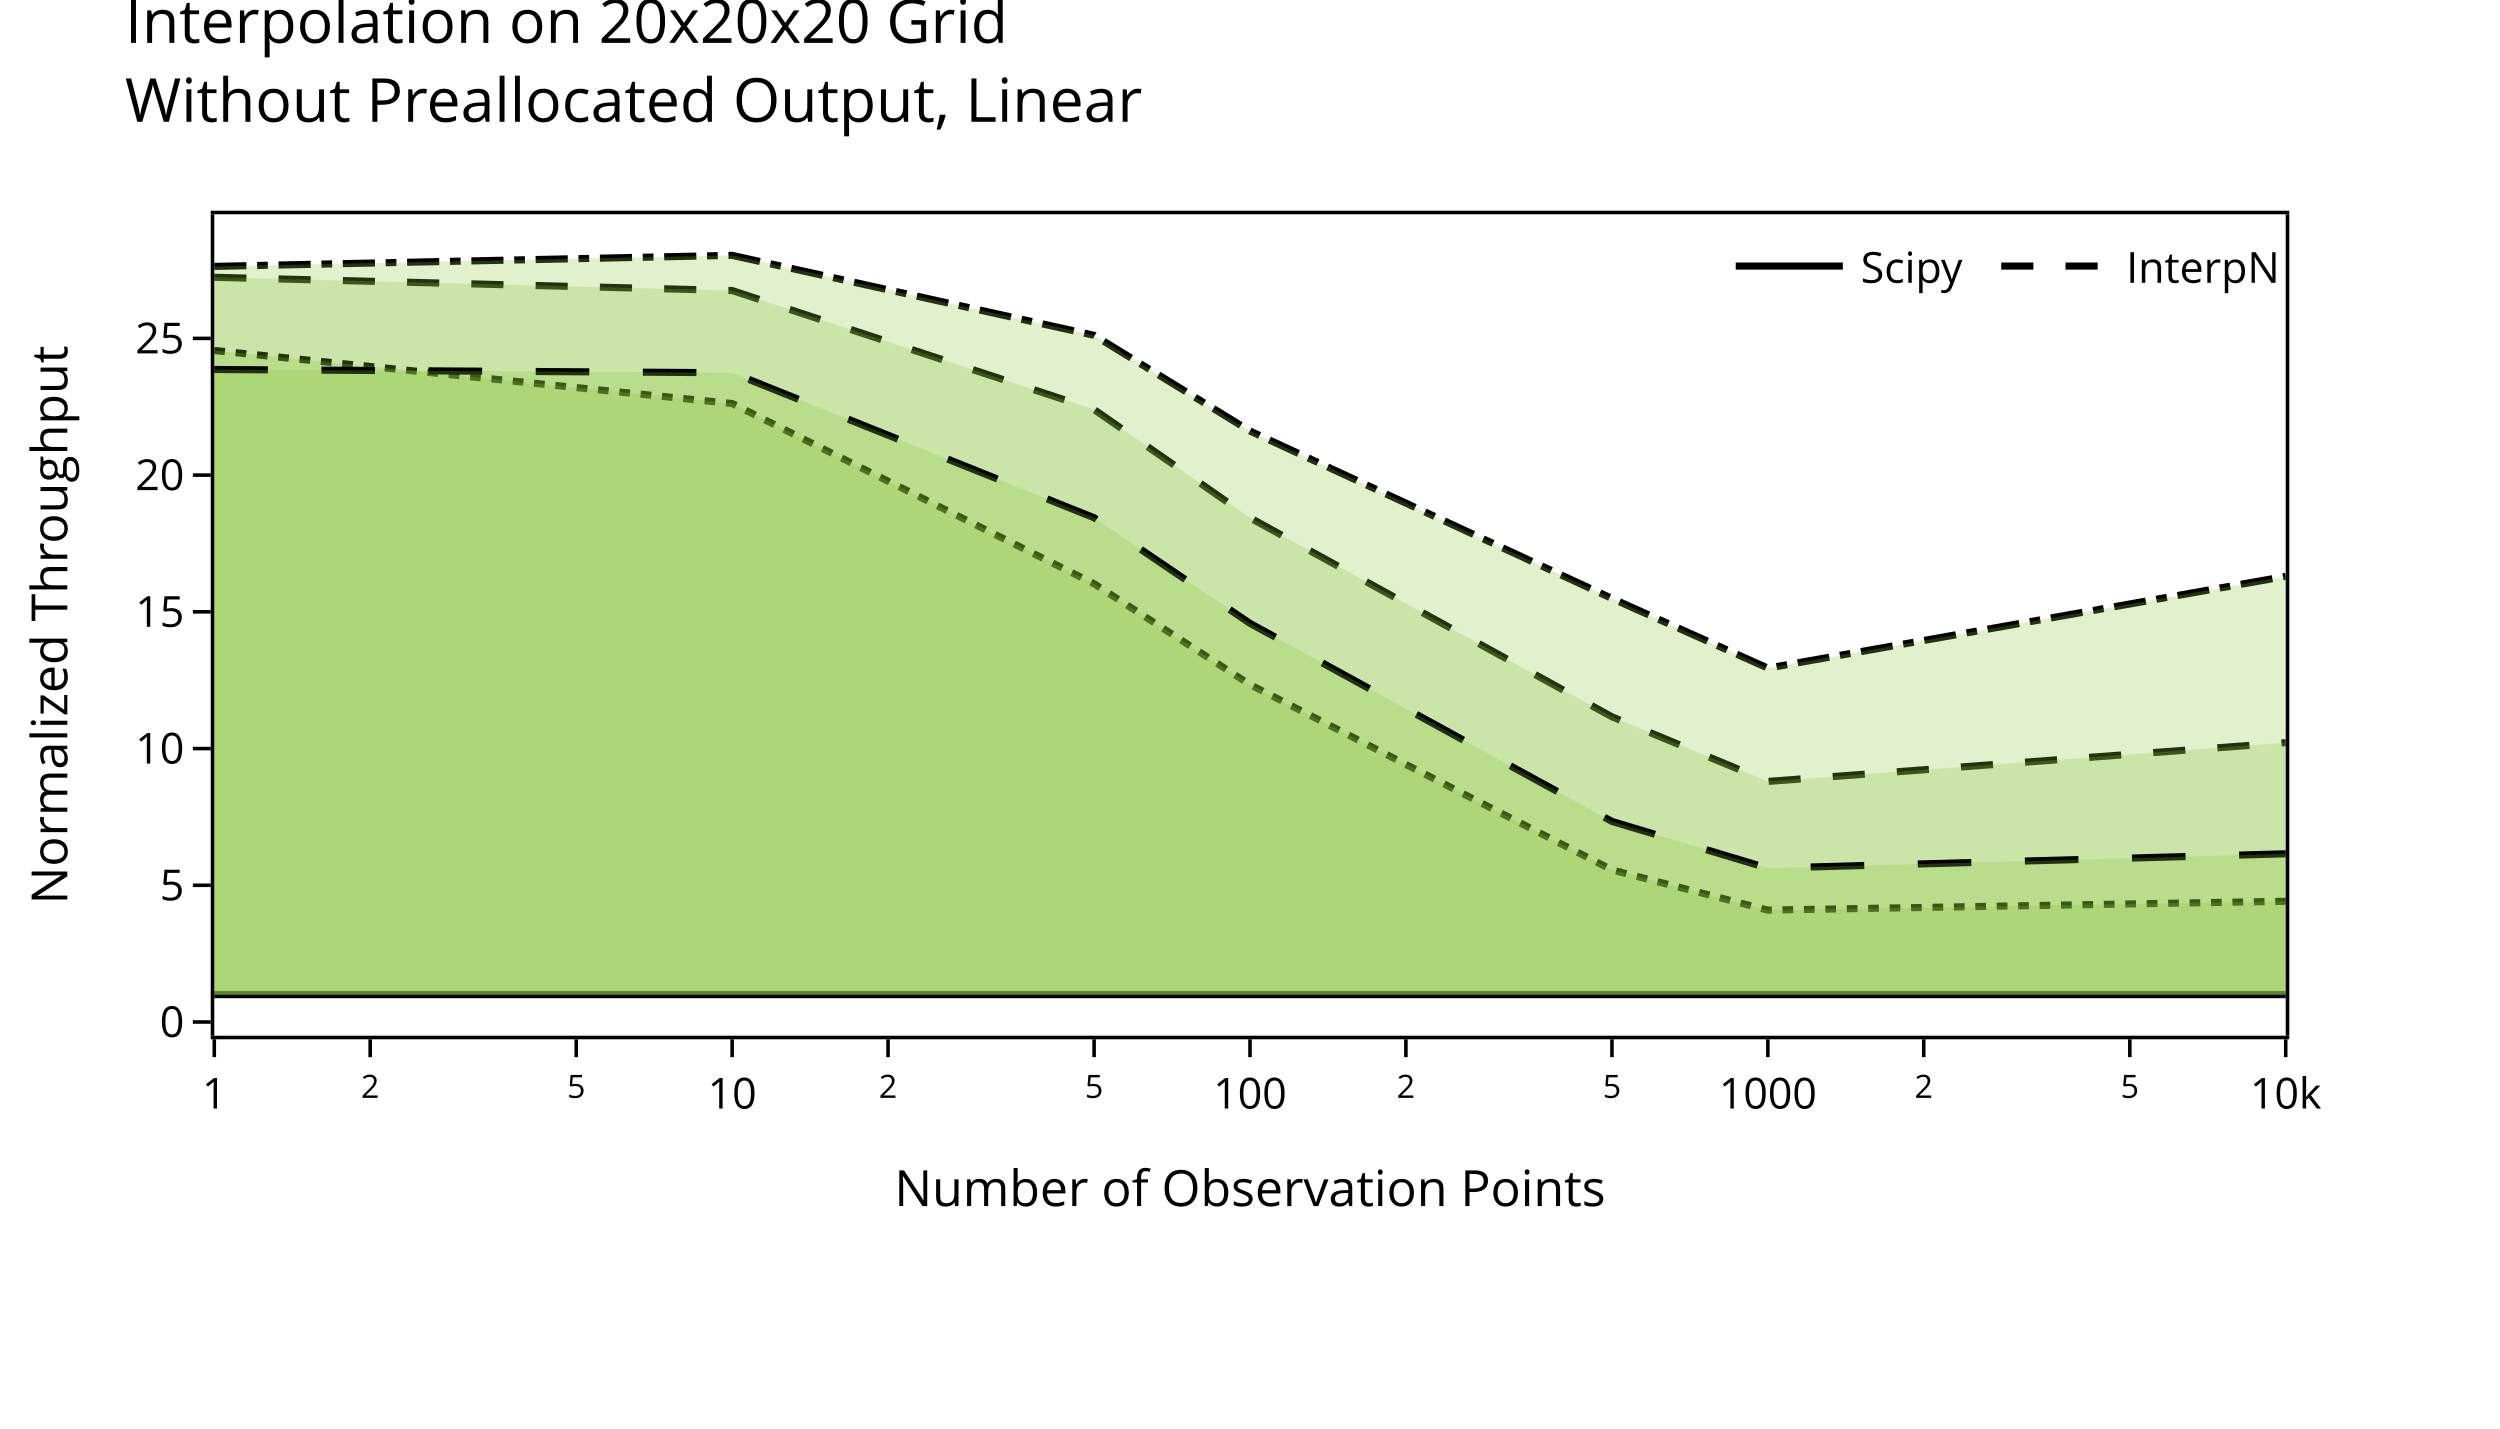
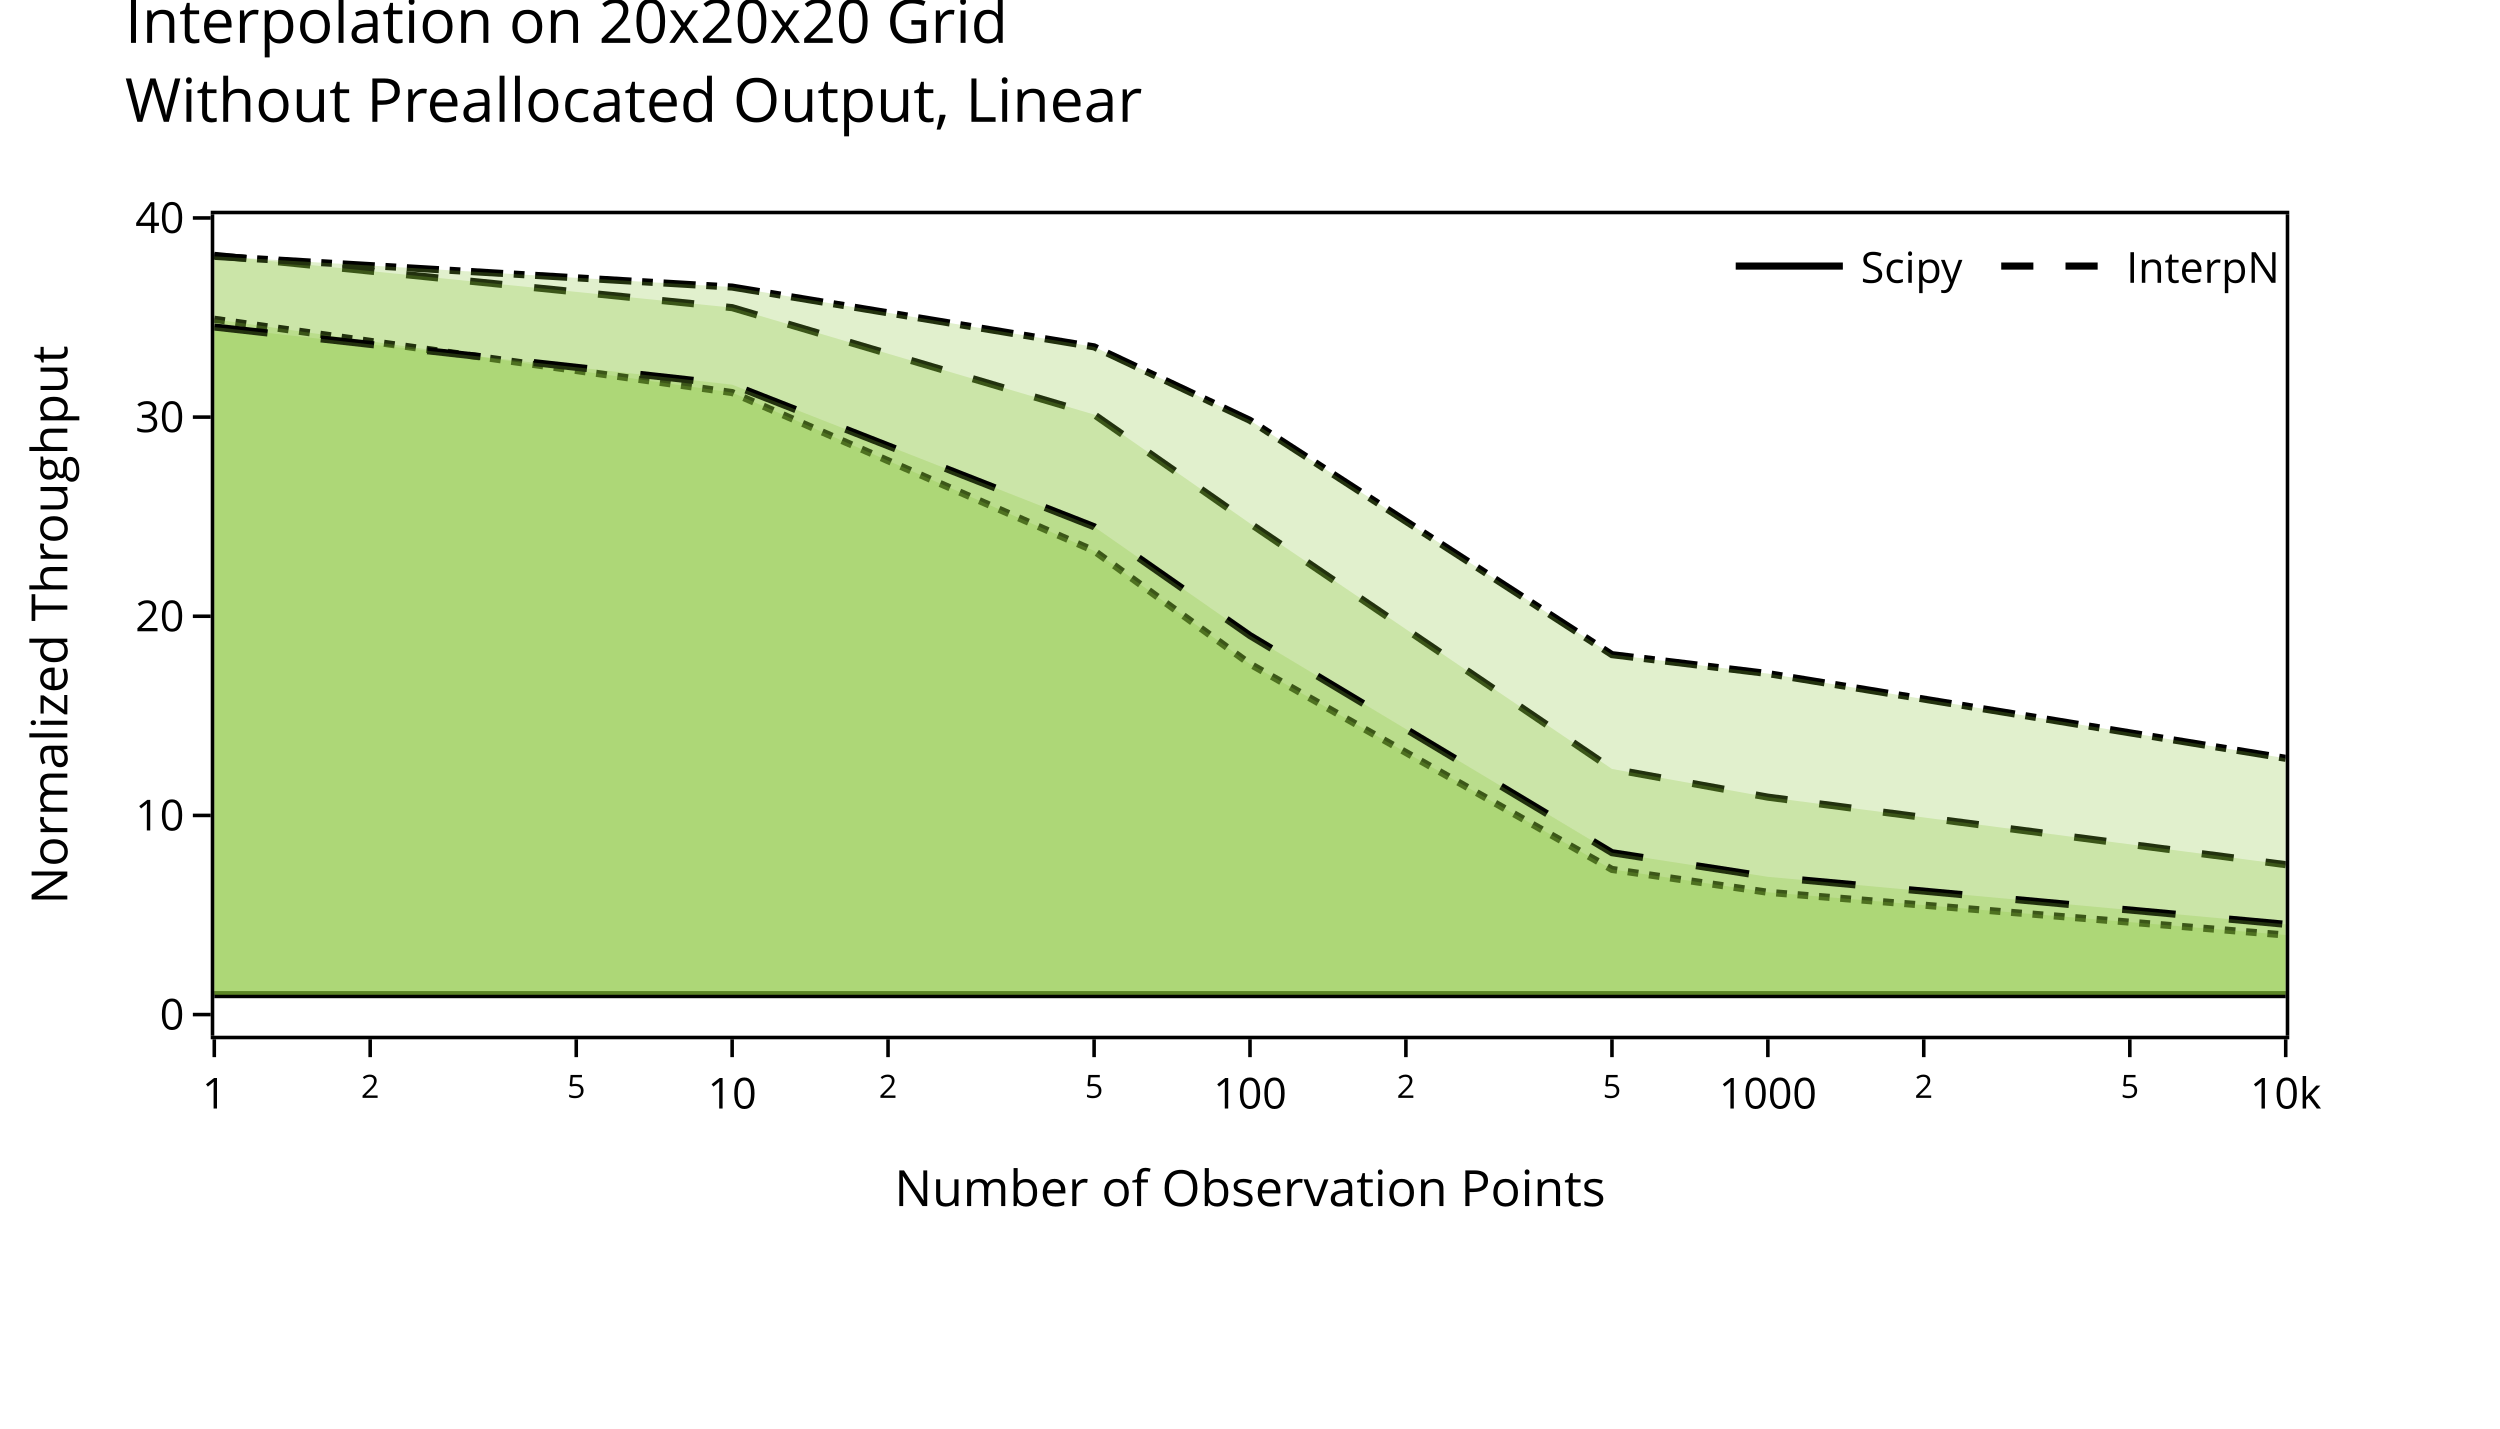
<svg xmlns="http://www.w3.org/2000/svg" class="main-svg" width="700" height="400" style="" viewBox="0 0 700 400">
  <rect x="0" y="0" width="700" height="400" style="fill: rgb(0, 0, 0); fill-opacity: 0;" />
-   <defs id="defs-4ec463">
+   <defs id="defs-77a698">
    <g class="clips">
-       <clipPath id="clip4ec463xyplot" class="plotclip">
+       <clipPath id="clip77a698xyplot" class="plotclip">
        <rect width="580" height="230" />
      </clipPath>
-       <clipPath class="axesclip" id="clip4ec463x">
+       <clipPath class="axesclip" id="clip77a698x">
        <rect x="60" y="0" width="580" height="400" />
      </clipPath>
-       <clipPath class="axesclip" id="clip4ec463y">
+       <clipPath class="axesclip" id="clip77a698y">
        <rect x="0" y="60" width="700" height="230" />
      </clipPath>
-       <clipPath class="axesclip" id="clip4ec463xy">
+       <clipPath class="axesclip" id="clip77a698xy">
        <rect x="60" y="60" width="580" height="230" />
      </clipPath>
    </g>
    <g class="gradients" />
    <g class="patterns" />
  </defs>
  <g class="bglayer">
    <rect class="bg" x="60" y="60" width="580" height="230" style="fill: rgb(0, 0, 0); fill-opacity: 0; stroke-width: 0;" />
  </g>
  <g class="layer-below">
    <g class="imagelayer" />
    <g class="shapelayer" />
  </g>
  <g class="cartesianlayer">
    <g class="subplot xy">
      <g class="layer-subplot">
        <g class="shapelayer" />
        <g class="imagelayer" />
      </g>
      <g class="minor-gridlayer">
        <g class="x" />
        <g class="y" />
      </g>
      <g class="gridlayer">
        <g class="x" />
        <g class="y" />
      </g>
      <g class="zerolinelayer" />
      <g class="layer-between">
        <g class="shapelayer" />
        <g class="imagelayer" />
      </g>
      <path class="xlines-below" />
      <path class="ylines-below" />
      <g class="overlines-below" />
      <g class="xaxislayer-below" />
      <g class="yaxislayer-below" />
      <g class="overaxes-below" />
      <g class="overplot">
-         <g class="xy" transform="translate(60,60)" clip-path="url(#clip4ec463xyplot)">
+         <g class="xy" transform="translate(60,60)" clip-path="url(#clip77a698xyplot)">
          <g class="scatterlayer mlayer">
-             <g class="trace scatter trace748dff" style="stroke-miterlimit: 2; opacity: 1;">
+             <g class="trace scatter trace4d45ba" style="stroke-miterlimit: 2; opacity: 1;">
              <g class="fills" />
              <g class="errorbars" />
              <g class="lines">
                <path class="js-line" d="M0,218.5L580,218.5" style="vector-effect: none; fill: none; stroke: rgb(0, 0, 0); stroke-opacity: 1; stroke-width: 2px; opacity: 1;" />
              </g>
              <g class="points" />
              <g class="text" />
            </g>
-             <g class="trace scatter tracea594fa" style="stroke-miterlimit: 2; opacity: 1;">
-               <g class="fills" />
-               <g class="errorbars" />
-               <g class="lines">
-                 <path class="js-line" d="M0,17.64L145,21.35L246.35,54.67L290,84.98L391.35,140.71L435,158.8L580,147.95" style="vector-effect: none; fill: none; stroke: rgb(0, 0, 0); stroke-opacity: 1; stroke-dasharray: 9px, 9px; stroke-width: 2px; opacity: 1;" />
-               </g>
-               <g class="points" />
-               <g class="text" />
-             </g>
-             <g class="trace scatter trace34ebca" style="stroke-miterlimit: 2; opacity: 1;">
+             <g class="trace scatter trace1bc6c1" style="stroke-miterlimit: 2; opacity: 1;">
+               <g class="fills" />
+               <g class="errorbars" />
+               <g class="lines">
+                 <path class="js-line" d="M0,11.5L145,26.14L246.35,56.08L290,86.57L391.35,155.31L435,163.2L580,182.11" style="vector-effect: none; fill: none; stroke: rgb(0, 0, 0); stroke-opacity: 1; stroke-dasharray: 9px, 9px; stroke-width: 2px; opacity: 1;" />
+               </g>
+               <g class="points" />
+               <g class="text" />
+             </g>
+             <g class="trace scatter tracef3488d" style="stroke-miterlimit: 2; opacity: 1;">
              <g class="fills">
                <g>
-                   <path class="js-fill" d="M0,17.64L145,21.35L246.35,54.67L290,84.98L391.35,140.71L435,158.8L580,147.95L580,218.5L435,218.5L0,218.5Z" style="fill: rgb(139, 196, 59); fill-opacity: 0.25; stroke-width: 0;" />
+                   <path class="js-fill" d="M0,11.5L145,26.14L246.35,56.08L290,86.57L391.35,155.31L435,163.2L580,182.11L580,218.5L435,218.5L0,218.5Z" style="fill: rgb(139, 196, 59); fill-opacity: 0.25; stroke-width: 0;" />
                </g>
              </g>
              <g class="errorbars" />
              <g class="lines">
-                 <path class="js-line" d="M0,17.64L145,21.35L246.35,54.67L290,84.98L391.35,140.71L435,158.8L580,147.95L580,218.5L435,218.5L0,218.5" style="vector-effect: none; fill: none; stroke: rgb(0, 204, 150); stroke-opacity: 1; stroke-width: 0px; opacity: 1;" />
-               </g>
-               <g class="points" />
-               <g class="text" />
-             </g>
-             <g class="trace scatter tracec0f14a" style="stroke-miterlimit: 2; opacity: 1;">
-               <g class="fills" />
-               <g class="errorbars" />
-               <g class="lines">
-                 <path class="js-line" d="M0,38.14L145,52.99L246.35,103.46L290,131.69L391.35,183.58L435,194.83L580,192.36" style="vector-effect: none; fill: none; stroke: rgb(0, 0, 0); stroke-opacity: 1; stroke-dasharray: 3px, 3px; stroke-width: 2px; opacity: 1;" />
-               </g>
-               <g class="points" />
-               <g class="text" />
-             </g>
-             <g class="trace scatter trace3c2ebf" style="stroke-miterlimit: 2; opacity: 1;">
+                 <path class="js-line" d="M0,11.5L145,26.14L246.35,56.08L290,86.57L391.35,155.31L435,163.2L580,182.11L580,218.5L435,218.5L0,218.5" style="vector-effect: none; fill: none; stroke: rgb(0, 204, 150); stroke-opacity: 1; stroke-width: 0px; opacity: 1;" />
+               </g>
+               <g class="points" />
+               <g class="text" />
+             </g>
+             <g class="trace scatter trace92eecd" style="stroke-miterlimit: 2; opacity: 1;">
+               <g class="fills" />
+               <g class="errorbars" />
+               <g class="lines">
+                 <path class="js-line" d="M0,29.39L145,49.92L246.35,94.24L290,125.92L391.35,183.44L435,189.84L580,201.81" style="vector-effect: none; fill: none; stroke: rgb(0, 0, 0); stroke-opacity: 1; stroke-dasharray: 3px, 3px; stroke-width: 2px; opacity: 1;" />
+               </g>
+               <g class="points" />
+               <g class="text" />
+             </g>
+             <g class="trace scatter trace7f8807" style="stroke-miterlimit: 2; opacity: 1;">
              <g class="fills">
                <g>
-                   <path class="js-fill" d="M0,38.14L145,52.99L246.35,103.46L290,131.69L391.35,183.58L435,194.83L580,192.36L580,218.5L435,218.5L0,218.5Z" style="fill: rgb(139, 196, 59); fill-opacity: 0.25; stroke-width: 0;" />
+                   <path class="js-fill" d="M0,29.39L145,49.92L246.35,94.24L290,125.92L391.35,183.44L435,189.84L580,201.81L580,218.5L435,218.5L0,218.5Z" style="fill: rgb(139, 196, 59); fill-opacity: 0.25; stroke-width: 0;" />
                </g>
              </g>
              <g class="errorbars" />
              <g class="lines">
-                 <path class="js-line" d="M0,38.14L145,52.99L246.35,103.46L290,131.69L391.35,183.58L435,194.83L580,192.36L580,218.5L435,218.5L0,218.5" style="vector-effect: none; fill: none; stroke: rgb(255, 161, 90); stroke-opacity: 1; stroke-width: 0px; opacity: 1;" />
-               </g>
-               <g class="points" />
-               <g class="text" />
-             </g>
-             <g class="trace scatter trace935f21" style="stroke-miterlimit: 2; opacity: 1;">
-               <g class="fills" />
-               <g class="errorbars" />
-               <g class="lines">
-                 <path class="js-line" d="M0,14.59L145,11.5L246.35,33.89L290,60.69L391.35,107.57L435,127.07L580,101.38" style="vector-effect: none; fill: none; stroke: rgb(0, 0, 0); stroke-opacity: 1; stroke-dasharray: 9px, 3px, 3px, 3px; stroke-width: 2px; opacity: 1;" />
-               </g>
-               <g class="points" />
-               <g class="text" />
-             </g>
-             <g class="trace scatter tracea2ad77" style="stroke-miterlimit: 2; opacity: 1;">
+                 <path class="js-line" d="M0,29.39L145,49.92L246.35,94.24L290,125.92L391.35,183.44L435,189.84L580,201.81L580,218.5L435,218.5L0,218.5" style="vector-effect: none; fill: none; stroke: rgb(255, 161, 90); stroke-opacity: 1; stroke-width: 0px; opacity: 1;" />
+               </g>
+               <g class="points" />
+               <g class="text" />
+             </g>
+             <g class="trace scatter traceccc610" style="stroke-miterlimit: 2; opacity: 1;">
+               <g class="fills" />
+               <g class="errorbars" />
+               <g class="lines">
+                 <path class="js-line" d="M0,11.77L145,20.38L246.35,37.12L290,57.71L391.35,123.3L435,128.6L580,152.33" style="vector-effect: none; fill: none; stroke: rgb(0, 0, 0); stroke-opacity: 1; stroke-dasharray: 9px, 3px, 3px, 3px; stroke-width: 2px; opacity: 1;" />
+               </g>
+               <g class="points" />
+               <g class="text" />
+             </g>
+             <g class="trace scatter trace1ab6c6" style="stroke-miterlimit: 2; opacity: 1;">
              <g class="fills">
                <g>
-                   <path class="js-fill" d="M0,14.59L145,11.5L246.35,33.89L290,60.69L391.35,107.57L435,127.07L580,101.38L580,218.5L435,218.5L0,218.5Z" style="fill: rgb(139, 196, 59); fill-opacity: 0.25; stroke-width: 0;" />
+                   <path class="js-fill" d="M0,11.77L145,20.38L246.35,37.12L290,57.71L391.35,123.3L435,128.6L580,152.33L580,218.5L435,218.5L0,218.5Z" style="fill: rgb(139, 196, 59); fill-opacity: 0.25; stroke-width: 0;" />
                </g>
              </g>
              <g class="errorbars" />
              <g class="lines">
-                 <path class="js-line" d="M0,14.59L145,11.5L246.35,33.89L290,60.69L391.35,107.57L435,127.07L580,101.38L580,218.5L435,218.5L0,218.5" style="vector-effect: none; fill: none; stroke: rgb(255, 102, 146); stroke-opacity: 1; stroke-width: 0px; opacity: 1;" />
-               </g>
-               <g class="points" />
-               <g class="text" />
-             </g>
-             <g class="trace scatter traced64afb" style="stroke-miterlimit: 2; opacity: 1;">
-               <g class="fills" />
-               <g class="errorbars" />
-               <g class="lines">
-                 <path class="js-line" d="M0,43.46L145,44.37L246.35,84.98L290,114.54L391.35,170L435,183.09L580,179.06" style="vector-effect: none; fill: none; stroke: rgb(0, 0, 0); stroke-opacity: 1; stroke-dasharray: 15px, 15px; stroke-width: 2px; opacity: 1;" />
-               </g>
-               <g class="points" />
-               <g class="text" />
-             </g>
-             <g class="trace scatter trace14450c" style="stroke-miterlimit: 2; opacity: 1;">
+                 <path class="js-line" d="M0,11.77L145,20.38L246.35,37.12L290,57.71L391.35,123.3L435,128.6L580,152.33L580,218.5L435,218.5L0,218.5" style="vector-effect: none; fill: none; stroke: rgb(255, 102, 146); stroke-opacity: 1; stroke-width: 0px; opacity: 1;" />
+               </g>
+               <g class="points" />
+               <g class="text" />
+             </g>
+             <g class="trace scatter trace092c15" style="stroke-miterlimit: 2; opacity: 1;">
+               <g class="fills" />
+               <g class="errorbars" />
+               <g class="lines">
+                 <path class="js-line" d="M0,31.57L145,47.71L246.35,87.49L290,117.97L391.35,178.75L435,185.51L580,198.81" style="vector-effect: none; fill: none; stroke: rgb(0, 0, 0); stroke-opacity: 1; stroke-dasharray: 15px, 15px; stroke-width: 2px; opacity: 1;" />
+               </g>
+               <g class="points" />
+               <g class="text" />
+             </g>
+             <g class="trace scatter trace558508" style="stroke-miterlimit: 2; opacity: 1;">
              <g class="fills">
                <g>
-                   <path class="js-fill" d="M0,43.46L145,44.37L246.35,84.98L290,114.54L391.35,170L435,183.09L580,179.06L580,218.5L435,218.5L0,218.5Z" style="fill: rgb(139, 196, 59); fill-opacity: 0.25; stroke-width: 0;" />
+                   <path class="js-fill" d="M0,31.57L145,47.71L246.35,87.49L290,117.97L391.35,178.75L435,185.51L580,198.81L580,218.5L435,218.5L0,218.5Z" style="fill: rgb(139, 196, 59); fill-opacity: 0.25; stroke-width: 0;" />
                </g>
              </g>
              <g class="errorbars" />
              <g class="lines">
-                 <path class="js-line" d="M0,43.46L145,44.37L246.35,84.98L290,114.54L391.35,170L435,183.09L580,179.06L580,218.5L435,218.5L0,218.5" style="vector-effect: none; fill: none; stroke: rgb(255, 151, 255); stroke-opacity: 1; stroke-width: 0px; opacity: 1;" />
+                 <path class="js-line" d="M0,31.57L145,47.71L246.35,87.49L290,117.97L391.35,178.75L435,185.51L580,198.81L580,218.5L435,218.5L0,218.5" style="vector-effect: none; fill: none; stroke: rgb(255, 151, 255); stroke-opacity: 1; stroke-width: 0px; opacity: 1;" />
              </g>
              <g class="points" />
              <g class="text" />
            </g>
          </g>
        </g>
      </g>
      <path class="xlines-above crisp" d="M59,290.5H641M59,59.5H641" style="fill: none; stroke-width: 1px; stroke: rgb(0, 0, 0); stroke-opacity: 1;" />
      <path class="ylines-above crisp" d="M59.5,60V290M640.5,60V290" style="fill: none; stroke-width: 1px; stroke: rgb(0, 0, 0); stroke-opacity: 1;" />
      <g class="overlines-above" />
      <g class="xaxislayer-above">
        <path class="xtick ticks crisp" d="M0,291v5" transform="translate(60,0)" style="stroke: rgb(0, 0, 0); stroke-opacity: 1; stroke-width: 1px;" />
        <path class="xtick ticks crisp" d="M0,291v5" transform="translate(103.65,0)" style="stroke: rgb(0, 0, 0); stroke-opacity: 1; stroke-width: 1px;" />
        <path class="xtick ticks crisp" d="M0,291v5" transform="translate(161.35,0)" style="stroke: rgb(0, 0, 0); stroke-opacity: 1; stroke-width: 1px;" />
        <path class="xtick ticks crisp" d="M0,291v5" transform="translate(205,0)" style="stroke: rgb(0, 0, 0); stroke-opacity: 1; stroke-width: 1px;" />
        <path class="xtick ticks crisp" d="M0,291v5" transform="translate(248.65,0)" style="stroke: rgb(0, 0, 0); stroke-opacity: 1; stroke-width: 1px;" />
        <path class="xtick ticks crisp" d="M0,291v5" transform="translate(306.35,0)" style="stroke: rgb(0, 0, 0); stroke-opacity: 1; stroke-width: 1px;" />
        <path class="xtick ticks crisp" d="M0,291v5" transform="translate(350,0)" style="stroke: rgb(0, 0, 0); stroke-opacity: 1; stroke-width: 1px;" />
        <path class="xtick ticks crisp" d="M0,291v5" transform="translate(393.65,0)" style="stroke: rgb(0, 0, 0); stroke-opacity: 1; stroke-width: 1px;" />
        <path class="xtick ticks crisp" d="M0,291v5" transform="translate(451.35,0)" style="stroke: rgb(0, 0, 0); stroke-opacity: 1; stroke-width: 1px;" />
        <path class="xtick ticks crisp" d="M0,291v5" transform="translate(495,0)" style="stroke: rgb(0, 0, 0); stroke-opacity: 1; stroke-width: 1px;" />
        <path class="xtick ticks crisp" d="M0,291v5" transform="translate(538.65,0)" style="stroke: rgb(0, 0, 0); stroke-opacity: 1; stroke-width: 1px;" />
        <path class="xtick ticks crisp" d="M0,291v5" transform="translate(596.35,0)" style="stroke: rgb(0, 0, 0); stroke-opacity: 1; stroke-width: 1px;" />
        <path class="xtick ticks crisp" d="M0,291v5" transform="translate(640,0)" style="stroke: rgb(0, 0, 0); stroke-opacity: 1; stroke-width: 1px;" />
        <g class="xtick">
          <text text-anchor="middle" x="0" y="310.4" transform="translate(60,0)" style="font-family: 'Open Sans', verdana, arial, sans-serif; font-size: 12px; fill: rgb(0, 0, 0); fill-opacity: 1; white-space: pre; opacity: 1;">1</text>
        </g>
        <g class="xtick">
          <text text-anchor="middle" x="0" y="307.4" style="font-family: 'Open Sans', verdana, arial, sans-serif; font-size: 9px; fill: rgb(0, 0, 0); fill-opacity: 1; white-space: pre; opacity: 1;" transform="translate(103.65,0)">2</text>
        </g>
        <g class="xtick">
          <text text-anchor="middle" x="0" y="307.4" style="font-family: 'Open Sans', verdana, arial, sans-serif; font-size: 9px; fill: rgb(0, 0, 0); fill-opacity: 1; white-space: pre; opacity: 1;" transform="translate(161.35,0)">5</text>
        </g>
        <g class="xtick">
          <text text-anchor="middle" x="0" y="310.4" style="font-family: 'Open Sans', verdana, arial, sans-serif; font-size: 12px; fill: rgb(0, 0, 0); fill-opacity: 1; white-space: pre; opacity: 1;" transform="translate(205,0)">10</text>
        </g>
        <g class="xtick">
          <text text-anchor="middle" x="0" y="307.4" style="font-family: 'Open Sans', verdana, arial, sans-serif; font-size: 9px; fill: rgb(0, 0, 0); fill-opacity: 1; white-space: pre; opacity: 1;" transform="translate(248.65,0)">2</text>
        </g>
        <g class="xtick">
          <text text-anchor="middle" x="0" y="307.4" style="font-family: 'Open Sans', verdana, arial, sans-serif; font-size: 9px; fill: rgb(0, 0, 0); fill-opacity: 1; white-space: pre; opacity: 1;" transform="translate(306.35,0)">5</text>
        </g>
        <g class="xtick">
          <text text-anchor="middle" x="0" y="310.4" style="font-family: 'Open Sans', verdana, arial, sans-serif; font-size: 12px; fill: rgb(0, 0, 0); fill-opacity: 1; white-space: pre; opacity: 1;" transform="translate(350,0)">100</text>
        </g>
        <g class="xtick">
          <text text-anchor="middle" x="0" y="307.4" style="font-family: 'Open Sans', verdana, arial, sans-serif; font-size: 9px; fill: rgb(0, 0, 0); fill-opacity: 1; white-space: pre; opacity: 1;" transform="translate(393.65,0)">2</text>
        </g>
        <g class="xtick">
          <text text-anchor="middle" x="0" y="307.4" style="font-family: 'Open Sans', verdana, arial, sans-serif; font-size: 9px; fill: rgb(0, 0, 0); fill-opacity: 1; white-space: pre; opacity: 1;" transform="translate(451.35,0)">5</text>
        </g>
        <g class="xtick">
          <text text-anchor="middle" x="0" y="310.4" style="font-family: 'Open Sans', verdana, arial, sans-serif; font-size: 12px; fill: rgb(0, 0, 0); fill-opacity: 1; white-space: pre; opacity: 1;" transform="translate(495,0)">1000</text>
        </g>
        <g class="xtick">
          <text text-anchor="middle" x="0" y="307.4" style="font-family: 'Open Sans', verdana, arial, sans-serif; font-size: 9px; fill: rgb(0, 0, 0); fill-opacity: 1; white-space: pre; opacity: 1;" transform="translate(538.65,0)">2</text>
        </g>
        <g class="xtick">
          <text text-anchor="middle" x="0" y="307.4" style="font-family: 'Open Sans', verdana, arial, sans-serif; font-size: 9px; fill: rgb(0, 0, 0); fill-opacity: 1; white-space: pre; opacity: 1;" transform="translate(596.35,0)">5</text>
        </g>
        <g class="xtick">
          <text text-anchor="middle" x="0" y="310.4" style="font-family: 'Open Sans', verdana, arial, sans-serif; font-size: 12px; fill: rgb(0, 0, 0); fill-opacity: 1; white-space: pre; opacity: 1;" transform="translate(640,0)">10k</text>
        </g>
      </g>
      <g class="yaxislayer-above">
-         <path class="ytick ticks crisp" d="M59,0h-5" transform="translate(0,286.16)" style="stroke: rgb(0, 0, 0); stroke-opacity: 1; stroke-width: 1px;" />
-         <path class="ytick ticks crisp" d="M59,0h-5" transform="translate(0,247.88)" style="stroke: rgb(0, 0, 0); stroke-opacity: 1; stroke-width: 1px;" />
-         <path class="ytick ticks crisp" d="M59,0h-5" transform="translate(0,209.6)" style="stroke: rgb(0, 0, 0); stroke-opacity: 1; stroke-width: 1px;" />
-         <path class="ytick ticks crisp" d="M59,0h-5" transform="translate(0,171.31)" style="stroke: rgb(0, 0, 0); stroke-opacity: 1; stroke-width: 1px;" />
-         <path class="ytick ticks crisp" d="M59,0h-5" transform="translate(0,133.03)" style="stroke: rgb(0, 0, 0); stroke-opacity: 1; stroke-width: 1px;" />
-         <path class="ytick ticks crisp" d="M59,0h-5" transform="translate(0,94.75)" style="stroke: rgb(0, 0, 0); stroke-opacity: 1; stroke-width: 1px;" />
-         <g class="ytick">
-           <text text-anchor="end" x="51.6" y="4.2" transform="translate(0,286.16)" style="font-family: 'Open Sans', verdana, arial, sans-serif; font-size: 12px; fill: rgb(0, 0, 0); fill-opacity: 1; white-space: pre; opacity: 1;">0</text>
-         </g>
-         <g class="ytick">
-           <text text-anchor="end" x="51.6" y="4.2" style="font-family: 'Open Sans', verdana, arial, sans-serif; font-size: 12px; fill: rgb(0, 0, 0); fill-opacity: 1; white-space: pre; opacity: 1;" transform="translate(0,247.88)">5</text>
-         </g>
-         <g class="ytick">
-           <text text-anchor="end" x="51.6" y="4.2" style="font-family: 'Open Sans', verdana, arial, sans-serif; font-size: 12px; fill: rgb(0, 0, 0); fill-opacity: 1; white-space: pre; opacity: 1;" transform="translate(0,209.6)">10</text>
-         </g>
-         <g class="ytick">
-           <text text-anchor="end" x="51.6" y="4.2" style="font-family: 'Open Sans', verdana, arial, sans-serif; font-size: 12px; fill: rgb(0, 0, 0); fill-opacity: 1; white-space: pre; opacity: 1;" transform="translate(0,171.31)">15</text>
-         </g>
-         <g class="ytick">
-           <text text-anchor="end" x="51.6" y="4.2" style="font-family: 'Open Sans', verdana, arial, sans-serif; font-size: 12px; fill: rgb(0, 0, 0); fill-opacity: 1; white-space: pre; opacity: 1;" transform="translate(0,133.03)">20</text>
-         </g>
-         <g class="ytick">
-           <text text-anchor="end" x="51.6" y="4.2" style="font-family: 'Open Sans', verdana, arial, sans-serif; font-size: 12px; fill: rgb(0, 0, 0); fill-opacity: 1; white-space: pre; opacity: 1;" transform="translate(0,94.75)">25</text>
+         <path class="ytick ticks crisp" d="M59,0h-5" transform="translate(0,284.08)" style="stroke: rgb(0, 0, 0); stroke-opacity: 1; stroke-width: 1px;" />
+         <path class="ytick ticks crisp" d="M59,0h-5" transform="translate(0,228.32)" style="stroke: rgb(0, 0, 0); stroke-opacity: 1; stroke-width: 1px;" />
+         <path class="ytick ticks crisp" d="M59,0h-5" transform="translate(0,172.55)" style="stroke: rgb(0, 0, 0); stroke-opacity: 1; stroke-width: 1px;" />
+         <path class="ytick ticks crisp" d="M59,0h-5" transform="translate(0,116.79)" style="stroke: rgb(0, 0, 0); stroke-opacity: 1; stroke-width: 1px;" />
+         <path class="ytick ticks crisp" d="M59,0h-5" transform="translate(0,61.03)" style="stroke: rgb(0, 0, 0); stroke-opacity: 1; stroke-width: 1px;" />
+         <g class="ytick">
+           <text text-anchor="end" x="51.6" y="4.2" transform="translate(0,284.08)" style="font-family: 'Open Sans', verdana, arial, sans-serif; font-size: 12px; fill: rgb(0, 0, 0); fill-opacity: 1; white-space: pre; opacity: 1;">0</text>
+         </g>
+         <g class="ytick">
+           <text text-anchor="end" x="51.6" y="4.2" style="font-family: 'Open Sans', verdana, arial, sans-serif; font-size: 12px; fill: rgb(0, 0, 0); fill-opacity: 1; white-space: pre; opacity: 1;" transform="translate(0,228.32)">10</text>
+         </g>
+         <g class="ytick">
+           <text text-anchor="end" x="51.6" y="4.2" style="font-family: 'Open Sans', verdana, arial, sans-serif; font-size: 12px; fill: rgb(0, 0, 0); fill-opacity: 1; white-space: pre; opacity: 1;" transform="translate(0,172.55)">20</text>
+         </g>
+         <g class="ytick">
+           <text text-anchor="end" x="51.6" y="4.2" style="font-family: 'Open Sans', verdana, arial, sans-serif; font-size: 12px; fill: rgb(0, 0, 0); fill-opacity: 1; white-space: pre; opacity: 1;" transform="translate(0,116.79)">30</text>
+         </g>
+         <g class="ytick">
+           <text text-anchor="end" x="51.6" y="4.2" style="font-family: 'Open Sans', verdana, arial, sans-serif; font-size: 12px; fill: rgb(0, 0, 0); fill-opacity: 1; white-space: pre; opacity: 1;" transform="translate(0,61.03)">40</text>
        </g>
      </g>
      <g class="overaxes-above" />
    </g>
  </g>
  <g class="polarlayer" />
  <g class="smithlayer" />
  <g class="ternarylayer" />
  <g class="geolayer" />
  <g class="funnelarealayer" />
  <g class="pielayer" />
  <g class="iciclelayer" />
  <g class="treemaplayer" />
  <g class="sunburstlayer" />
  <g class="glimages" />
-   <defs id="topdefs-4ec463">
+   <defs id="topdefs-77a698">
    <g class="clips" />
-     <clipPath id="legend4ec463">
+     <clipPath id="legend77a698">
      <rect width="159" height="29" x="0" y="0" />
    </clipPath>
  </defs>
  <g class="layer-above">
    <g class="imagelayer" />
    <g class="shapelayer" />
  </g>
  <g class="infolayer">
    <g class="legend" pointer-events="all" transform="translate(481,60)">
      <rect class="bg" shape-rendering="crispEdges" width="159" height="29" x="0" y="0" style="stroke: rgb(68, 68, 68); stroke-opacity: 1; fill: rgb(0, 0, 0); fill-opacity: 0; stroke-width: 0px;" />
-       <g class="scrollbox" transform="" clip-path="url(#legend4ec463)">
+       <g class="scrollbox" transform="" clip-path="url(#legend77a698)">
        <g class="groups">
          <g class="traces" transform="translate(0,14.5)" style="opacity: 1;">
            <text class="legendtext" text-anchor="start" x="40" y="4.68" style="font-family: 'Open Sans', verdana, arial, sans-serif; font-size: 12px; fill: rgb(0, 0, 0); fill-opacity: 1; white-space: pre;">Scipy</text>
            <g class="layers" style="opacity: 1;">
              <g class="legendfill" />
              <g class="legendlines">
                <path class="js-line" d="M5,0h30" style="fill: none; stroke: rgb(0, 0, 0); stroke-opacity: 1; stroke-width: 2px;" />
              </g>
              <g class="legendsymbols">
                <g class="legendpoints" />
              </g>
            </g>
            <rect class="legendtoggle" x="0" y="-9.5" width="71.844" height="19" style="fill: rgb(0, 0, 0); fill-opacity: 0;" />
          </g>
          <g class="traces" transform="translate(74.34375,14.5)" style="opacity: 1;">
            <text class="legendtext" text-anchor="start" x="40" y="4.68" style="font-family: 'Open Sans', verdana, arial, sans-serif; font-size: 12px; fill: rgb(0, 0, 0); fill-opacity: 1; white-space: pre;">InterpN</text>
            <g class="layers" style="opacity: 1;">
              <g class="legendfill" />
              <g class="legendlines">
                <path class="js-line" d="M5,0h30" style="fill: none; stroke: rgb(0, 0, 0); stroke-opacity: 1; stroke-dasharray: 9px, 9px; stroke-width: 2px;" />
              </g>
              <g class="legendsymbols">
                <g class="legendpoints" />
              </g>
            </g>
            <rect class="legendtoggle" x="0" y="-9.5" width="81.859" height="19" style="fill: rgb(0, 0, 0); fill-opacity: 0;" />
          </g>
        </g>
      </g>
      <rect class="scrollbar" rx="20" ry="3" width="0" height="0" x="0" y="0" style="fill: rgb(128, 139, 164); fill-opacity: 1;" />
    </g>
    <g class="g-gtitle">
      <text class="gtitle" x="35" y="12" text-anchor="start" dy="0.7em" style="opacity: 1; font-family: 'Open Sans', verdana, arial, sans-serif; font-size: 17px; fill: rgb(0, 0, 0); fill-opacity: 1; white-space: pre;">
        <tspan class="line" dy="0em" x="35" y="12">Interpolation on 20x20x20 Grid</tspan>
        <tspan class="line" dy="1.3em" x="35" y="12">Without Preallocated Output, Linear</tspan>
      </text>
    </g>
    <g class="g-xtitle">
      <text class="xtitle" x="350" y="337.706" text-anchor="middle" style="opacity: 1; font-family: 'Open Sans', verdana, arial, sans-serif; font-size: 14px; fill: rgb(0, 0, 0); fill-opacity: 1; white-space: pre;">Number of Observation Points</text>
    </g>
    <g class="g-ytitle">
      <text class="ytitle" transform="rotate(-90,18.85,175)" x="18.85" y="175" text-anchor="middle" style="opacity: 1; font-family: 'Open Sans', verdana, arial, sans-serif; font-size: 14px; fill: rgb(0, 0, 0); fill-opacity: 1; white-space: pre;">Normalized Throughput</text>
    </g>
  </g>
</svg>
